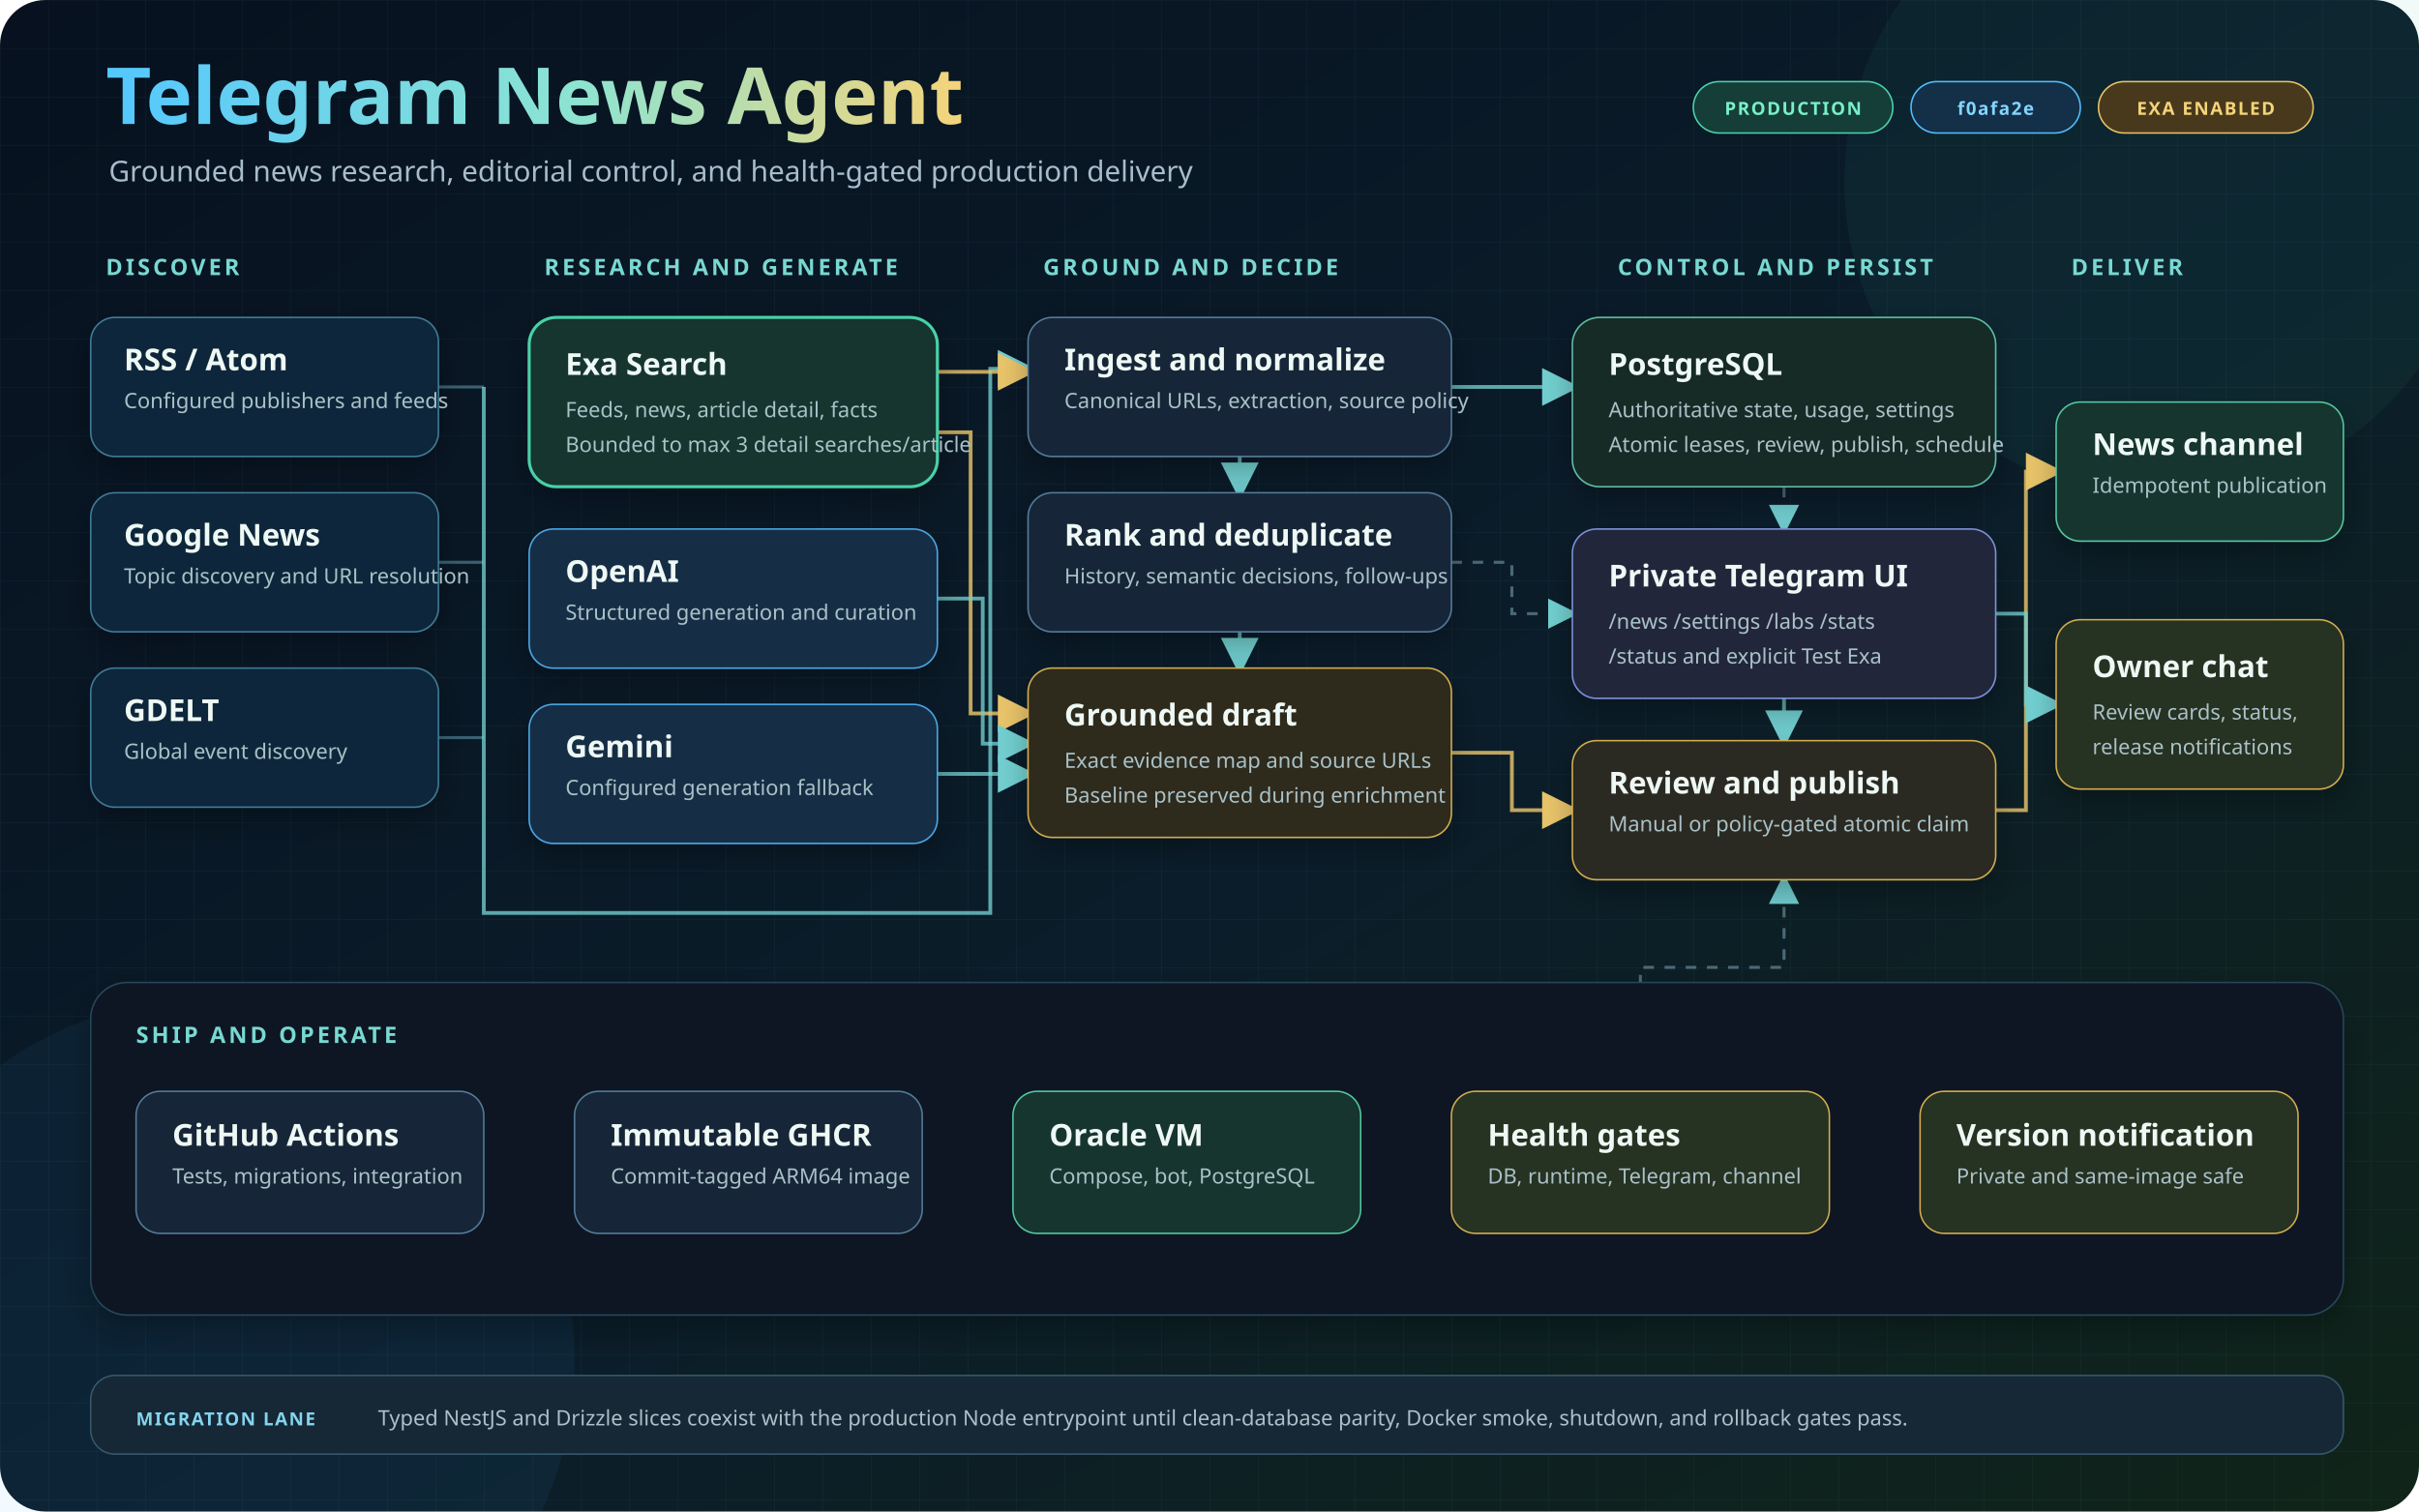
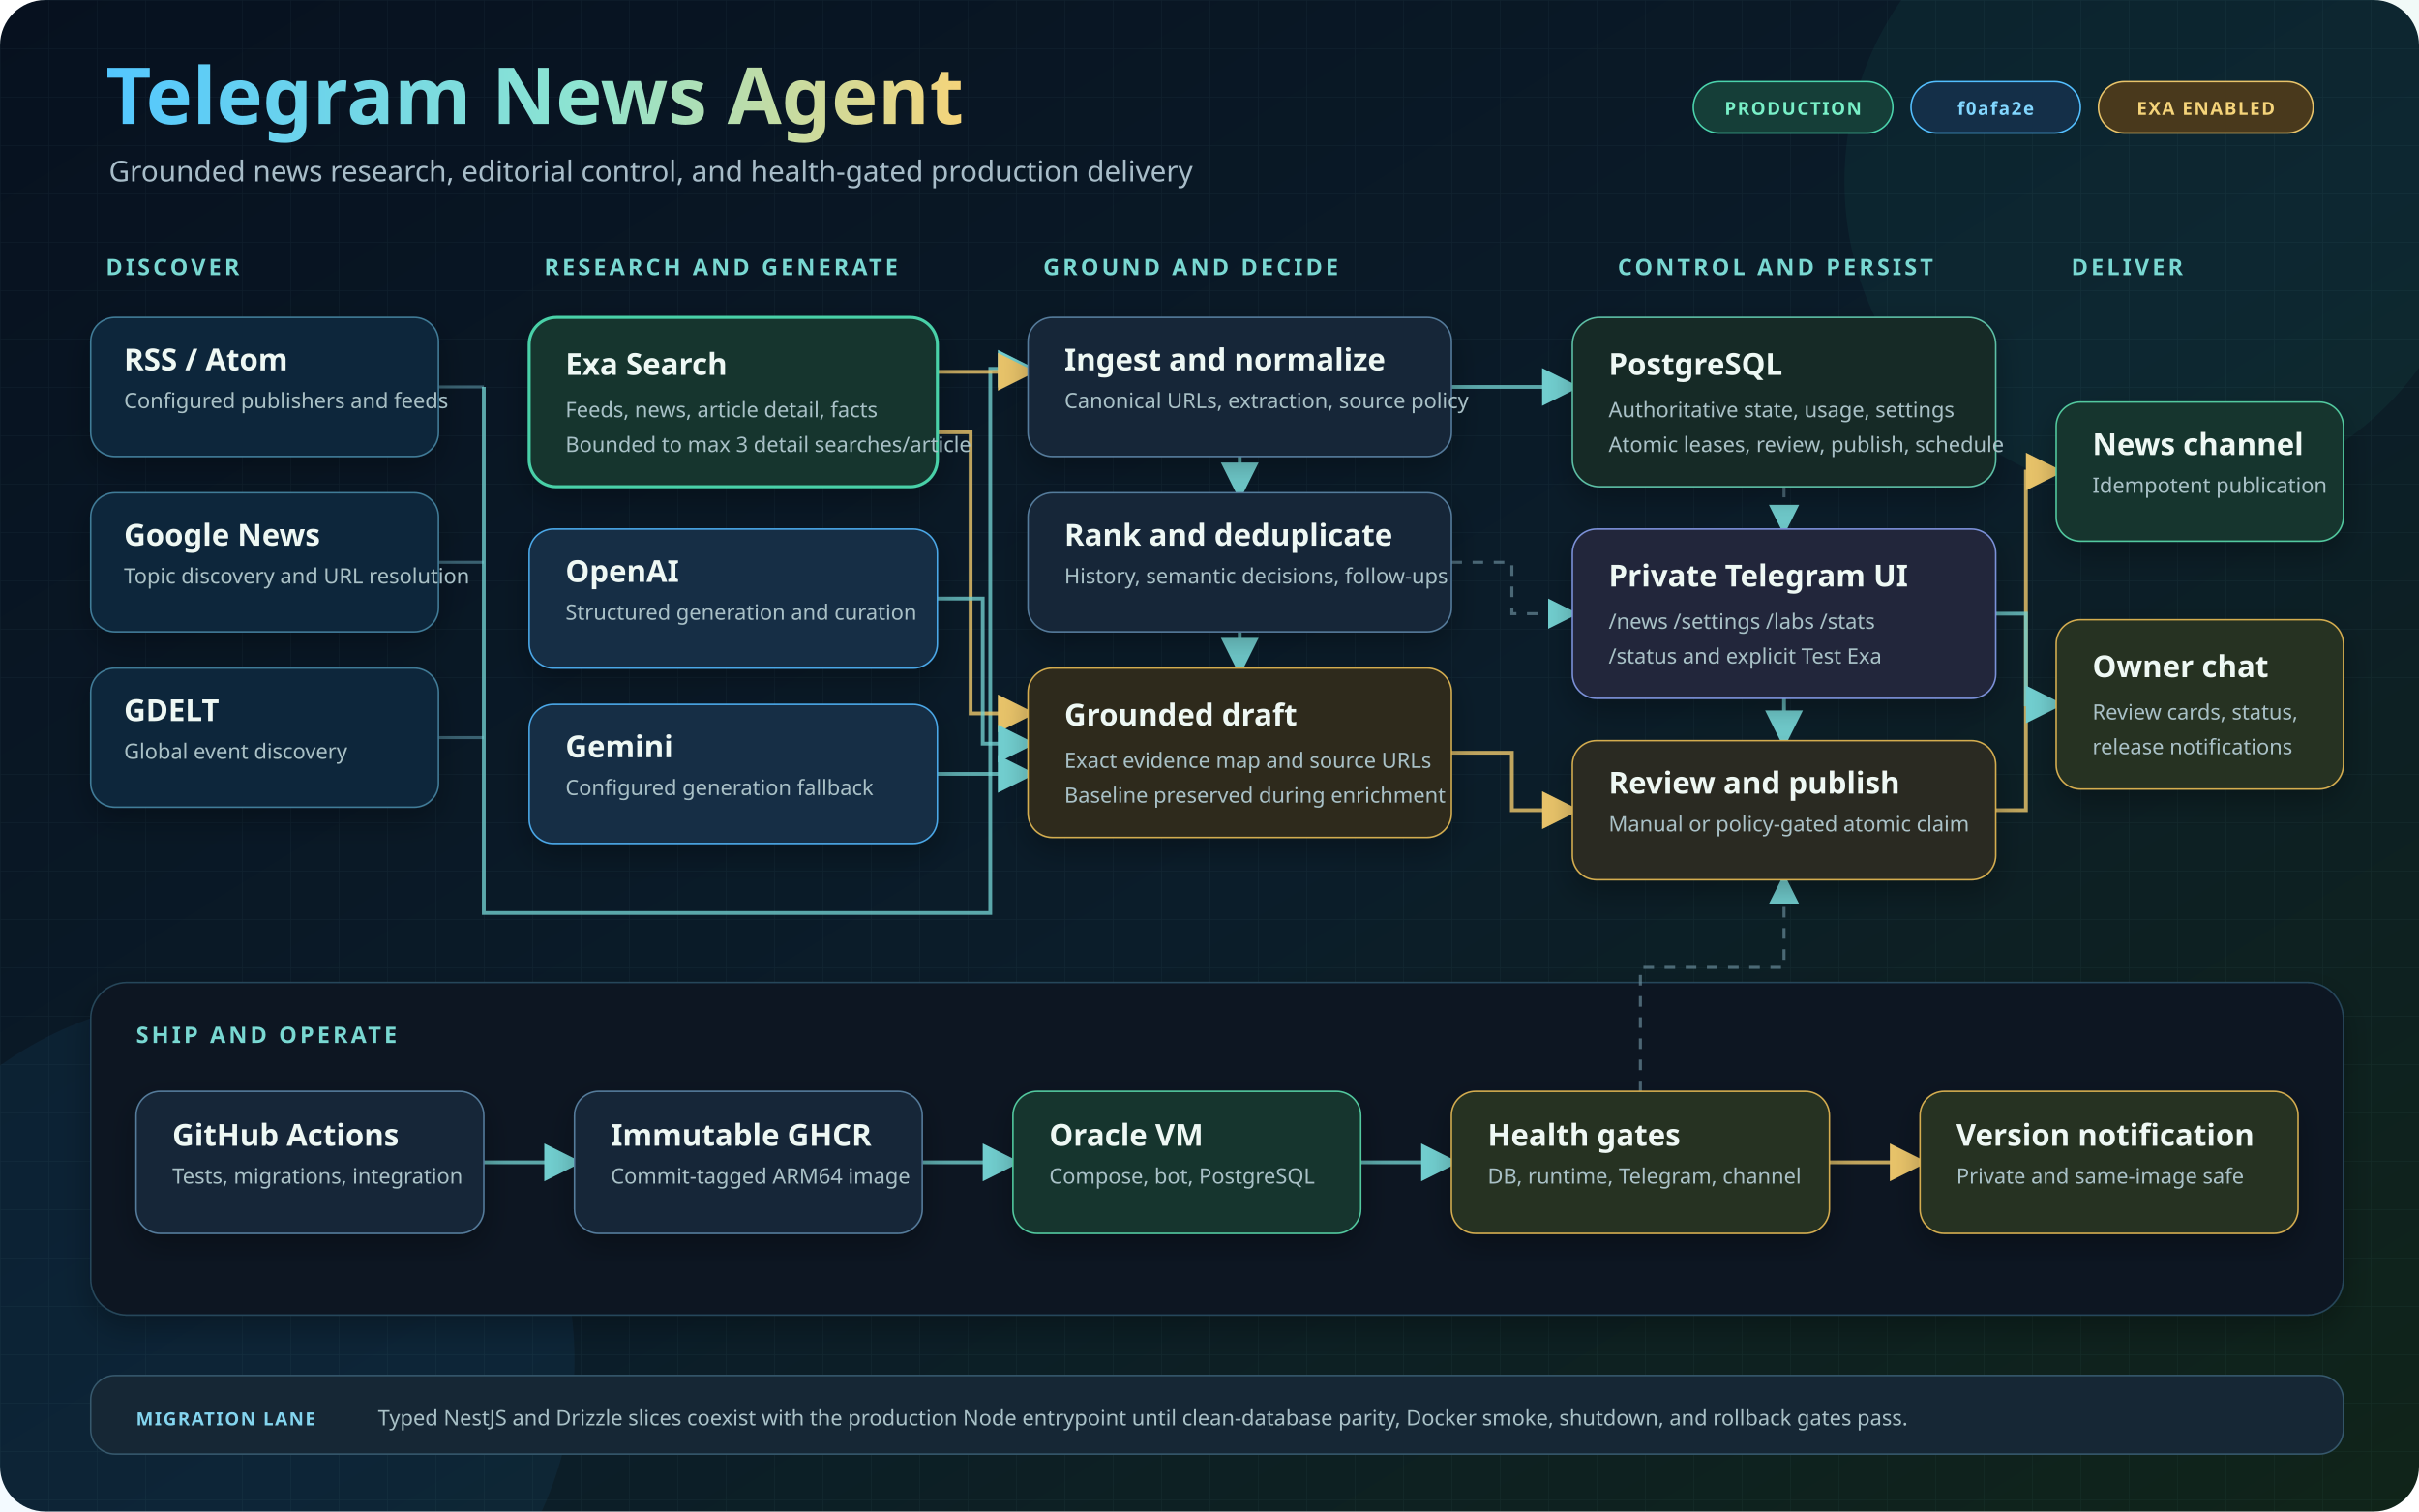
<svg xmlns="http://www.w3.org/2000/svg" width="1600" height="1000" viewBox="0 0 1600 1000" role="img" aria-labelledby="title desc">
  <defs>
    <linearGradient id="bg" x1="0" y1="0" x2="1" y2="1">
      <stop offset="0" stop-color="#07111f" />
      <stop offset="0.55" stop-color="#0b1d2a" />
      <stop offset="1" stop-color="#102419" />
    </linearGradient>
    <linearGradient id="titleGradient" x1="0" y1="0" x2="1" y2="0">
      <stop offset="0" stop-color="#53c7ff" />
      <stop offset="0.55" stop-color="#8de4d1" />
      <stop offset="1" stop-color="#f5d47a" />
    </linearGradient>
    <pattern id="grid" width="32" height="32" patternUnits="userSpaceOnUse">
      <path d="M 32 0 L 0 0 0 32" fill="none" stroke="#9dd7c8" stroke-opacity="0.05" stroke-width="1" />
    </pattern>
    <filter id="shadow" x="-20%" y="-20%" width="140%" height="140%">
      <feDropShadow dx="0" dy="8" stdDeviation="10" flood-color="#000" flood-opacity="0.28" />
    </filter>
    <marker id="arrow" markerWidth="10" markerHeight="10" refX="8" refY="5" orient="auto">
      <path d="M0,0 L10,5 L0,10 z" fill="#72cfd0" />
    </marker>
    <marker id="arrowGold" markerWidth="10" markerHeight="10" refX="8" refY="5" orient="auto">
      <path d="M0,0 L10,5 L0,10 z" fill="#e9c46a" />
    </marker>
    <style>
      .title { font: 700 52px 'Avenir Next', 'Trebuchet MS', sans-serif; fill: url(#titleGradient); }
      .subtitle { font: 400 19px 'Avenir Next', 'Trebuchet MS', sans-serif; fill: #a8bdc9; }
      .section { font: 700 15px 'Avenir Next', 'Trebuchet MS', sans-serif; letter-spacing: 2px; fill: #79d8d2; }
      .node-title { font: 700 20px 'Avenir Next', 'Trebuchet MS', sans-serif; fill: #eef8f4; }
      .node-copy { font: 400 14px 'Avenir Next', 'Trebuchet MS', sans-serif; fill: #a9c1c7; }
      .small { font: 600 12px 'Avenir Next', 'Trebuchet MS', sans-serif; letter-spacing: 1px; }
      .edge { fill: none; stroke: #72cfd0; stroke-width: 2.5; stroke-opacity: 0.78; marker-end: url(#arrow); }
      .edge-gold { fill: none; stroke: #e9c46a; stroke-width: 2.5; stroke-opacity: 0.82; marker-end: url(#arrowGold); }
      .edge-soft { fill: none; stroke: #6d91a0; stroke-width: 2; stroke-dasharray: 7 7; stroke-opacity: 0.65; marker-end: url(#arrow); }
      .bus { fill: none; stroke: #4f8192; stroke-width: 2; stroke-opacity: 0.7; }
    </style>
  </defs>
  <rect width="1600" height="1000" rx="30" fill="url(#bg)" />
  <rect width="1600" height="1000" rx="30" fill="url(#grid)" />
  <circle cx="1430" cy="120" r="210" fill="#28b89c" opacity="0.07" />
  <circle cx="140" cy="900" r="240" fill="#3aa8ff" opacity="0.06" />
  <text x="70" y="82" class="title">Telegram News Agent</text>
  <text x="72" y="120" class="subtitle">Grounded news research, editorial control, and health-gated production delivery</text>
  <g transform="translate(1120 54)">
    <rect width="132" height="34" rx="17" fill="#153e38" stroke="#4bd4ad" />
    <text x="66" y="22" text-anchor="middle" class="small" fill="#79f0c8">PRODUCTION</text>
    <rect x="144" width="112" height="34" rx="17" fill="#142f48" stroke="#53bfff" />
    <text x="200" y="22" text-anchor="middle" class="small" fill="#82d7ff">f0afa2e</text>
    <rect x="268" width="142" height="34" rx="17" fill="#49391c" stroke="#e9c46a" />
    <text x="339" y="22" text-anchor="middle" class="small" fill="#f5d47a">EXA ENABLED</text>
  </g>
  <text x="70" y="182" class="section">DISCOVER</text>
  <text x="360" y="182" class="section">RESEARCH AND GENERATE</text>
  <text x="690" y="182" class="section">GROUND AND DECIDE</text>
  <text x="1070" y="182" class="section">CONTROL AND PERSIST</text>
  <text x="1370" y="182" class="section">DELIVER</text>
+   <g filter="url(#shadow)">
+     <rect x="60" y="650" width="1490" height="220" rx="24" fill="#0d1824" stroke="#28465a" />
+     <text x="90" y="690" class="section">SHIP AND OPERATE</text>
+   </g>
  <g id="dependency-edges">
    <path d="M290 256 H320" class="bus" />
    <path d="M290 372 H320" class="bus" />
    <path d="M290 488 H320" class="bus" />
    <path d="M320 256 V604 H655 V244 H680" class="edge" />
    <path d="M620 246 H680" class="edge-gold" />
    <path d="M620 286 H642 V472 H680" class="edge-gold" />
    <path d="M620 396 H650 V492 H680" class="edge" />
    <path d="M620 512 H680" class="edge" />
    <path d="M820 302 V326" class="edge" />
    <path d="M820 418 V442" class="edge" />
    <path d="M960 256 H1040" class="edge" />
    <path d="M960 372 H1000 V406 H1040" class="edge-soft" />
    <path d="M960 498 H1000 V536 H1040" class="edge-gold" />
    <path d="M1180 322 V350" class="edge-soft" />
    <path d="M1180 462 V490" class="edge" />
    <path d="M1320 536 H1340 V312 H1360" class="edge-gold" />
    <path d="M1320 406 H1340 V466 H1360" class="edge" />
    <path d="M320 769 H380" class="edge" />
    <path d="M610 769 H670" class="edge" />
    <path d="M900 769 H960" class="edge" />
    <path d="M1210 769 H1270" class="edge-gold" />
    <path d="M1085 722 V640 H1180 V582" class="edge-soft" />
  </g>
  <g filter="url(#shadow)">
    <rect x="60" y="210" width="230" height="92" rx="16" fill="#11283a" stroke="#407b98" />
    <text x="82" y="245" class="node-title">RSS / Atom</text>
    <text x="82" y="270" class="node-copy">Configured publishers and feeds</text>
    <rect x="60" y="326" width="230" height="92" rx="16" fill="#11283a" stroke="#407b98" />
    <text x="82" y="361" class="node-title">Google News</text>
    <text x="82" y="386" class="node-copy">Topic discovery and URL resolution</text>
    <rect x="60" y="442" width="230" height="92" rx="16" fill="#11283a" stroke="#407b98" />
    <text x="82" y="477" class="node-title">GDELT</text>
    <text x="82" y="502" class="node-copy">Global event discovery</text>
    <rect x="350" y="210" width="270" height="112" rx="18" fill="#15352f" stroke="#49d1a8" stroke-width="2" />
    <text x="374" y="248" class="node-title">Exa Search</text>
    <text x="374" y="276" class="node-copy">Feeds, news, article detail, facts</text>
    <text x="374" y="299" class="node-copy">Bounded to max 3 detail searches/article</text>
    <rect x="350" y="350" width="270" height="92" rx="16" fill="#172d45" stroke="#4ba8e8" />
    <text x="374" y="385" class="node-title">OpenAI</text>
    <text x="374" y="410" class="node-copy">Structured generation and curation</text>
    <rect x="350" y="466" width="270" height="92" rx="16" fill="#172d45" stroke="#4ba8e8" />
    <text x="374" y="501" class="node-title">Gemini</text>
    <text x="374" y="526" class="node-copy">Configured generation fallback</text>
    <rect x="680" y="210" width="280" height="92" rx="16" fill="#172638" stroke="#557b9b" />
    <text x="704" y="245" class="node-title">Ingest and normalize</text>
    <text x="704" y="270" class="node-copy">Canonical URLs, extraction, source policy</text>
    <rect x="680" y="326" width="280" height="92" rx="16" fill="#172638" stroke="#557b9b" />
    <text x="704" y="361" class="node-title">Rank and deduplicate</text>
    <text x="704" y="386" class="node-copy">History, semantic decisions, follow-ups</text>
    <rect x="680" y="442" width="280" height="112" rx="16" fill="#2d2a1d" stroke="#d4ad50" />
    <text x="704" y="480" class="node-title">Grounded draft</text>
    <text x="704" y="508" class="node-copy">Exact evidence map and source URLs</text>
    <text x="704" y="531" class="node-copy">Baseline preserved during enrichment</text>
    <rect x="1040" y="210" width="280" height="112" rx="18" fill="#192b27" stroke="#5dc0a6" />
    <text x="1064" y="248" class="node-title">PostgreSQL</text>
    <text x="1064" y="276" class="node-copy">Authoritative state, usage, settings</text>
    <text x="1064" y="299" class="node-copy">Atomic leases, review, publish, schedule</text>
    <rect x="1040" y="350" width="280" height="112" rx="16" fill="#22283b" stroke="#7c91d9" />
    <text x="1064" y="388" class="node-title">Private Telegram UI</text>
    <text x="1064" y="416" class="node-copy">/news  /settings  /labs  /stats</text>
    <text x="1064" y="439" class="node-copy">/status and explicit Test Exa</text>
    <rect x="1040" y="490" width="280" height="92" rx="16" fill="#2c2a21" stroke="#d4ad50" />
    <text x="1064" y="525" class="node-title">Review and publish</text>
    <text x="1064" y="550" class="node-copy">Manual or policy-gated atomic claim</text>
    <rect x="1360" y="266" width="190" height="92" rx="16" fill="#17352e" stroke="#52c99f" />
    <text x="1384" y="301" class="node-title">News channel</text>
    <text x="1384" y="326" class="node-copy">Idempotent publication</text>
    <rect x="1360" y="410" width="190" height="112" rx="16" fill="#263020" stroke="#d4ad50" />
    <text x="1384" y="448" class="node-title">Owner chat</text>
    <text x="1384" y="476" class="node-copy">Review cards, status,</text>
    <text x="1384" y="499" class="node-copy">release notifications</text>
  </g>
  <g filter="url(#shadow)">
-     <rect x="60" y="650" width="1490" height="220" rx="24" fill="#0d1824" stroke="#28465a" />
-     <text x="90" y="690" class="section">SHIP AND OPERATE</text>
    <rect x="90" y="722" width="230" height="94" rx="16" fill="#172638" stroke="#557b9b" />
    <text x="114" y="758" class="node-title">GitHub Actions</text>
    <text x="114" y="783" class="node-copy">Tests, migrations, integration</text>
    <rect x="380" y="722" width="230" height="94" rx="16" fill="#172638" stroke="#557b9b" />
    <text x="404" y="758" class="node-title">Immutable GHCR</text>
    <text x="404" y="783" class="node-copy">Commit-tagged ARM64 image</text>
    <rect x="670" y="722" width="230" height="94" rx="16" fill="#17352e" stroke="#52c99f" />
    <text x="694" y="758" class="node-title">Oracle VM</text>
    <text x="694" y="783" class="node-copy">Compose, bot, PostgreSQL</text>
    <rect x="960" y="722" width="250" height="94" rx="16" fill="#263020" stroke="#d4ad50" />
    <text x="984" y="758" class="node-title">Health gates</text>
    <text x="984" y="783" class="node-copy">DB, runtime, Telegram, channel</text>
    <rect x="1270" y="722" width="250" height="94" rx="16" fill="#263020" stroke="#d4ad50" />
    <text x="1294" y="758" class="node-title">Version notification</text>
    <text x="1294" y="783" class="node-copy">Private and same-image safe</text>
  </g>
  <rect x="60" y="910" width="1490" height="52" rx="16" fill="#162735" stroke="#36586c" />
  <text x="90" y="943" class="small" fill="#84d5ef">MIGRATION LANE</text>
  <text x="250" y="943" class="node-copy">Typed NestJS and Drizzle slices coexist with the production Node entrypoint until clean-database parity, Docker smoke, shutdown, and rollback gates pass.</text>
</svg>
